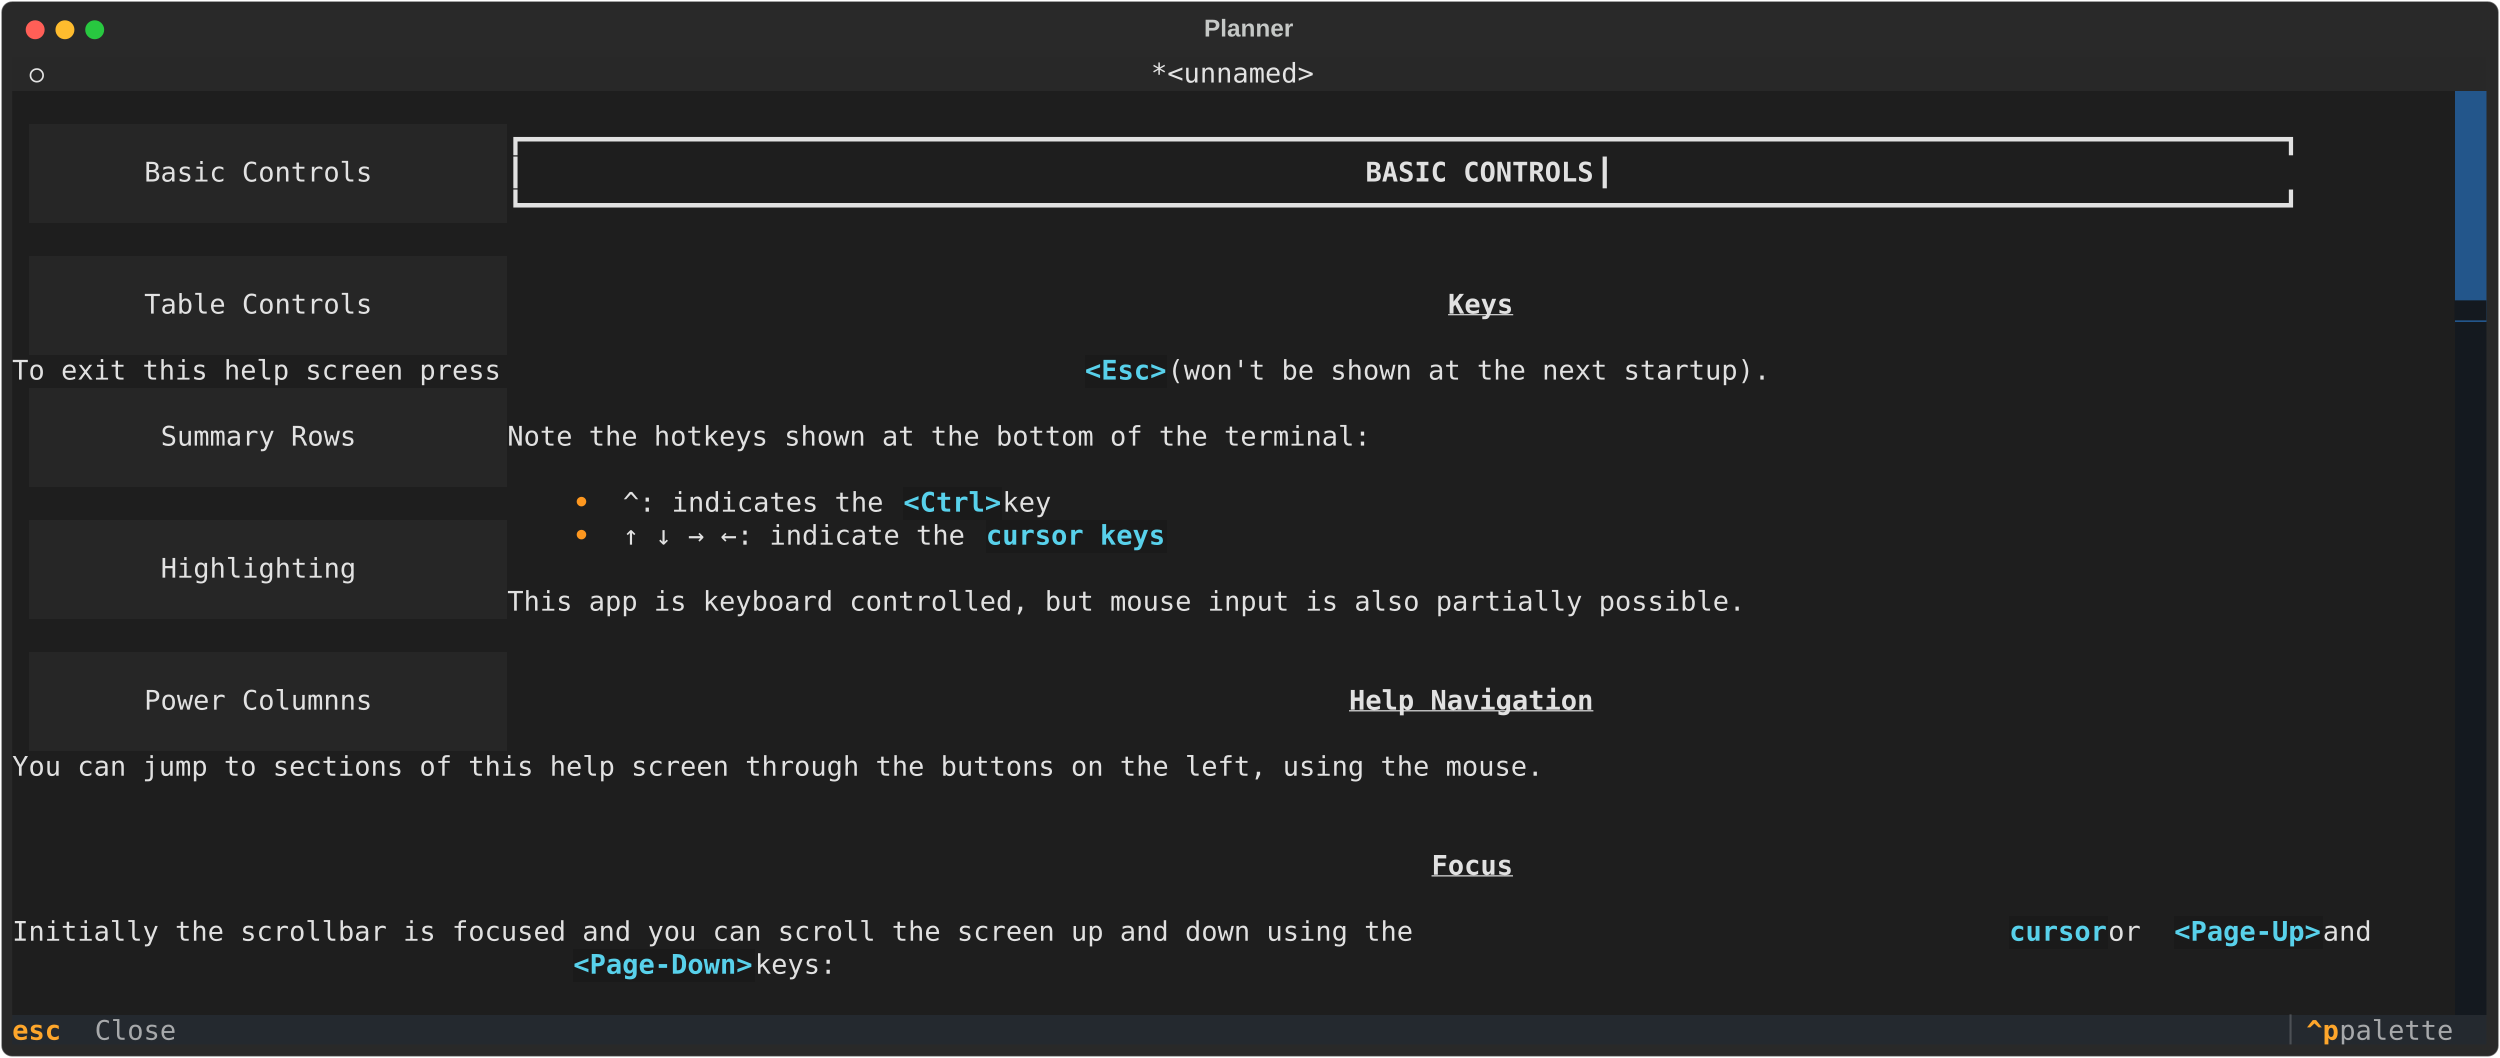
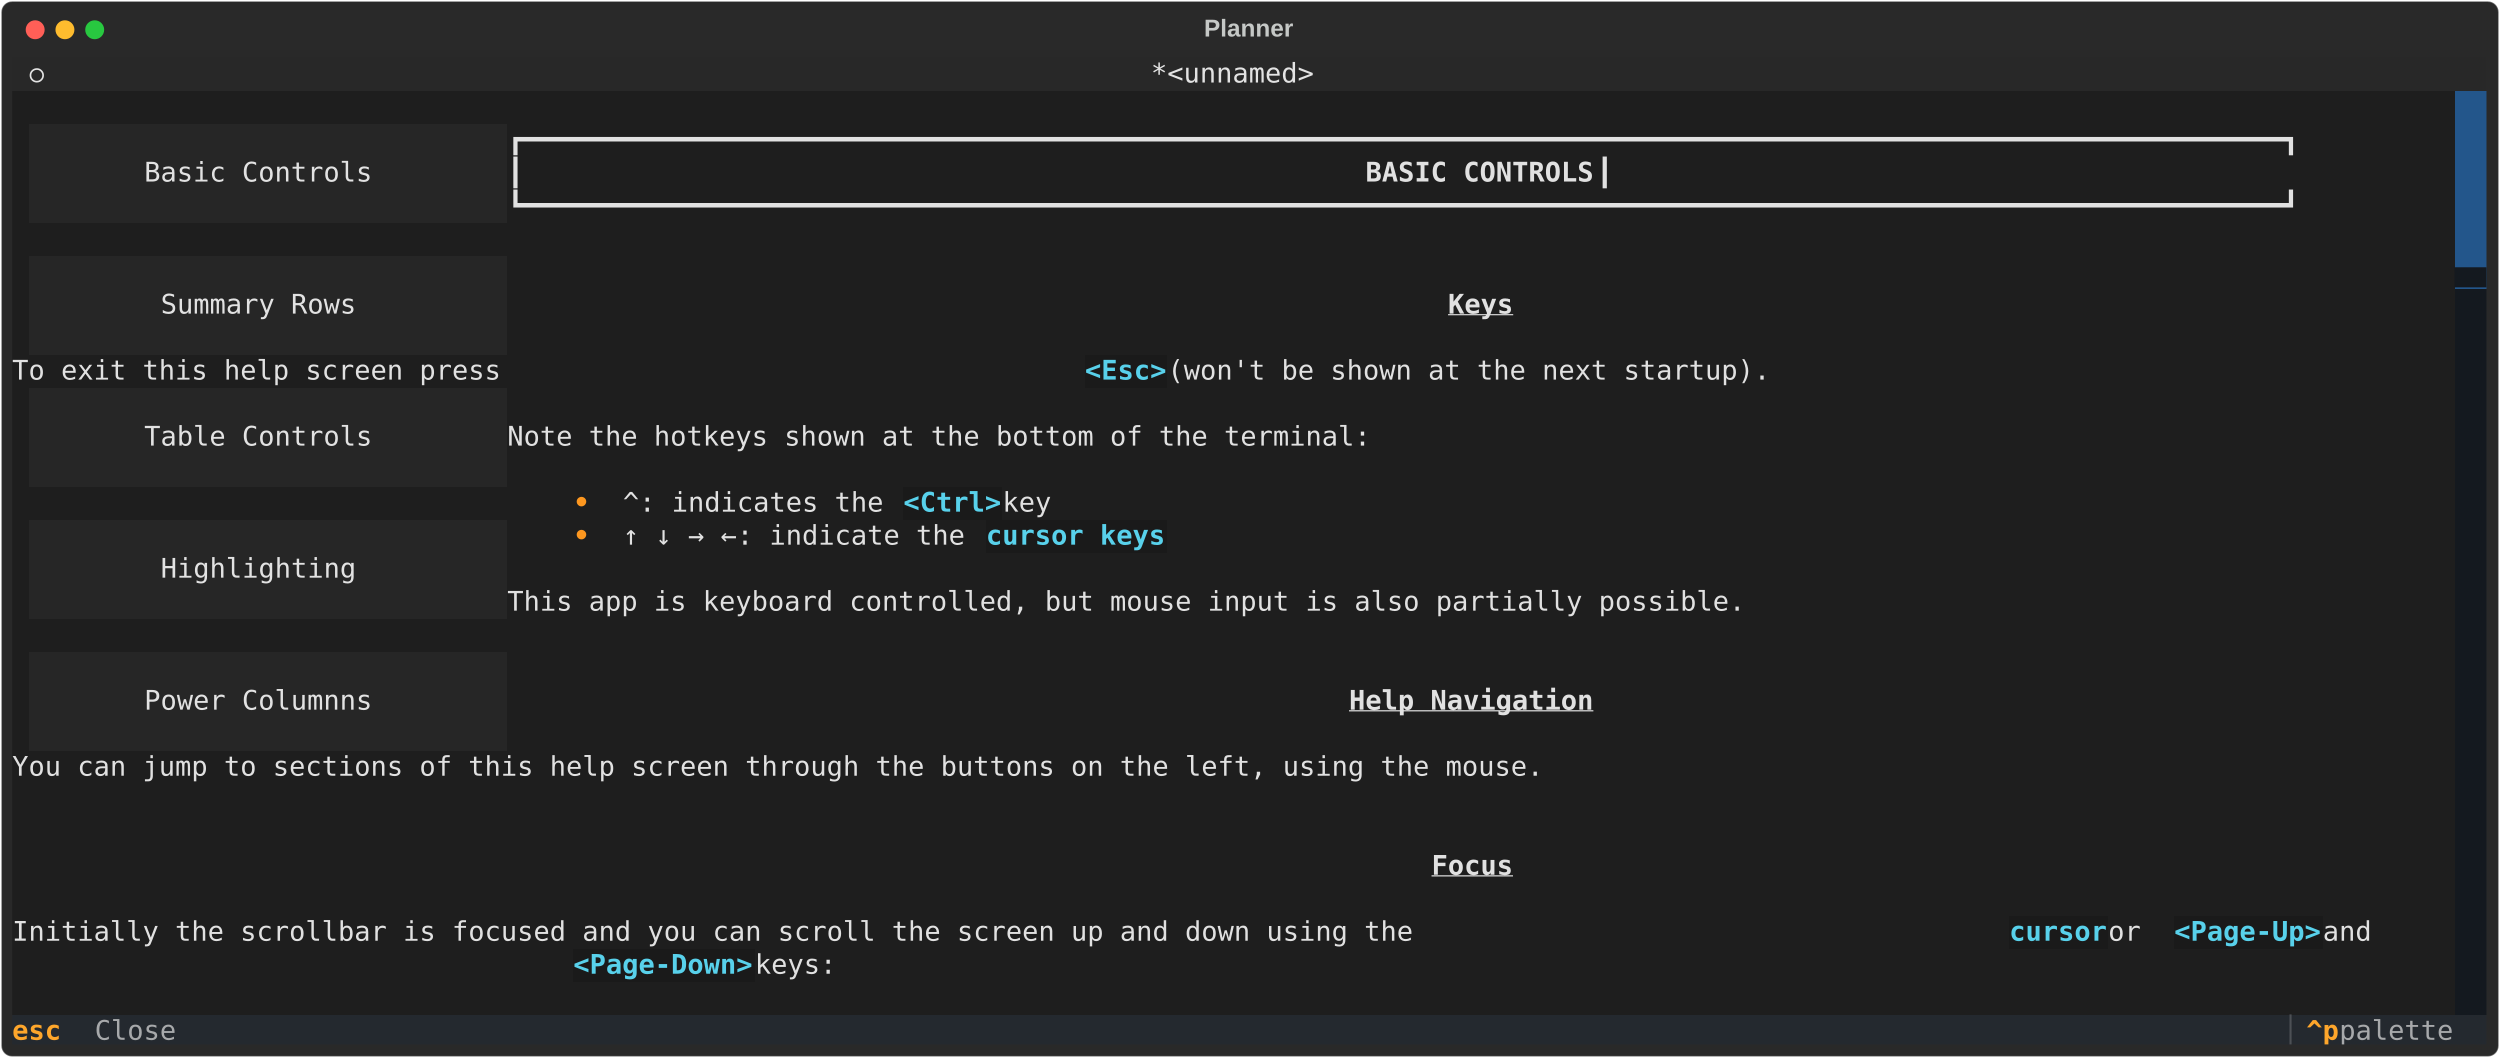
<svg xmlns="http://www.w3.org/2000/svg" class="rich-terminal" viewBox="0 0 1848 782.0">
  <style>

    @font-face {
        font-family: "Fira Code";
        src: local("FiraCode-Regular"),
                url("https://cdnjs.cloudflare.com/ajax/libs/firacode/6.2.0/woff2/FiraCode-Regular.woff2") format("woff2"),
                url("https://cdnjs.cloudflare.com/ajax/libs/firacode/6.2.0/woff/FiraCode-Regular.woff") format("woff");
        font-style: normal;
        font-weight: 400;
    }
    @font-face {
        font-family: "Fira Code";
        src: local("FiraCode-Bold"),
                url("https://cdnjs.cloudflare.com/ajax/libs/firacode/6.2.0/woff2/FiraCode-Bold.woff2") format("woff2"),
                url("https://cdnjs.cloudflare.com/ajax/libs/firacode/6.2.0/woff/FiraCode-Bold.woff") format("woff");
        font-style: bold;
        font-weight: 700;
    }

-     .terminal-996677386-matrix {
+     .terminal-3306297591-matrix {
        font-family: Fira Code, monospace;
        font-size: 20px;
        line-height: 24.4px;
        font-variant-east-asian: full-width;
    }

-     .terminal-996677386-title {
+     .terminal-3306297591-title {
        font-size: 18px;
        font-weight: bold;
        font-family: arial;
    }

-     .terminal-996677386-r1 { fill: #c5c8c6 }
- .terminal-996677386-r2 { fill: #e3e3e3 }
- .terminal-996677386-r3 { fill: #e1e1e1 }
- .terminal-996677386-r4 { fill: #e2e2e2 }
- .terminal-996677386-r5 { fill: #e1e1e1;font-weight: bold }
- .terminal-996677386-r6 { fill: #e1e1e1;font-weight: bold;text-decoration: underline; }
- .terminal-996677386-r7 { fill: #14191f }
- .terminal-996677386-r8 { fill: #58d1eb;font-weight: bold }
- .terminal-996677386-r9 { fill: #fd971f;font-weight: bold }
- .terminal-996677386-r10 { fill: #fea62b;font-weight: bold }
- .terminal-996677386-r11 { fill: #a7a9ab }
- .terminal-996677386-r12 { fill: #e2e3e3 }
- .terminal-996677386-r13 { fill: #4c5055 }
+     .terminal-3306297591-r1 { fill: #c5c8c6 }
+ .terminal-3306297591-r2 { fill: #e3e3e3 }
+ .terminal-3306297591-r3 { fill: #e1e1e1 }
+ .terminal-3306297591-r4 { fill: #e2e2e2 }
+ .terminal-3306297591-r5 { fill: #e1e1e1;font-weight: bold }
+ .terminal-3306297591-r6 { fill: #14191f }
+ .terminal-3306297591-r7 { fill: #e1e1e1;font-weight: bold;text-decoration: underline; }
+ .terminal-3306297591-r8 { fill: #58d1eb;font-weight: bold }
+ .terminal-3306297591-r9 { fill: #fd971f;font-weight: bold }
+ .terminal-3306297591-r10 { fill: #fea62b;font-weight: bold }
+ .terminal-3306297591-r11 { fill: #a7a9ab }
+ .terminal-3306297591-r12 { fill: #e2e3e3 }
+ .terminal-3306297591-r13 { fill: #4c5055 }
    </style>
  <defs>
-     <clipPath id="terminal-996677386-clip-terminal">
+     <clipPath id="terminal-3306297591-clip-terminal">
      <rect x="0" y="0" width="1829.0" height="731.0" />
    </clipPath>
-     <clipPath id="terminal-996677386-line-0">
+     <clipPath id="terminal-3306297591-line-0">
      <rect x="0" y="1.5" width="1830" height="24.65" />
    </clipPath>
-     <clipPath id="terminal-996677386-line-1">
+     <clipPath id="terminal-3306297591-line-1">
      <rect x="0" y="25.9" width="1830" height="24.65" />
    </clipPath>
-     <clipPath id="terminal-996677386-line-2">
+     <clipPath id="terminal-3306297591-line-2">
      <rect x="0" y="50.3" width="1830" height="24.65" />
    </clipPath>
-     <clipPath id="terminal-996677386-line-3">
+     <clipPath id="terminal-3306297591-line-3">
      <rect x="0" y="74.7" width="1830" height="24.65" />
    </clipPath>
-     <clipPath id="terminal-996677386-line-4">
+     <clipPath id="terminal-3306297591-line-4">
      <rect x="0" y="99.1" width="1830" height="24.65" />
    </clipPath>
-     <clipPath id="terminal-996677386-line-5">
+     <clipPath id="terminal-3306297591-line-5">
      <rect x="0" y="123.5" width="1830" height="24.65" />
    </clipPath>
-     <clipPath id="terminal-996677386-line-6">
+     <clipPath id="terminal-3306297591-line-6">
      <rect x="0" y="147.9" width="1830" height="24.65" />
    </clipPath>
-     <clipPath id="terminal-996677386-line-7">
+     <clipPath id="terminal-3306297591-line-7">
      <rect x="0" y="172.3" width="1830" height="24.65" />
    </clipPath>
-     <clipPath id="terminal-996677386-line-8">
+     <clipPath id="terminal-3306297591-line-8">
      <rect x="0" y="196.7" width="1830" height="24.65" />
    </clipPath>
-     <clipPath id="terminal-996677386-line-9">
+     <clipPath id="terminal-3306297591-line-9">
      <rect x="0" y="221.1" width="1830" height="24.65" />
    </clipPath>
-     <clipPath id="terminal-996677386-line-10">
+     <clipPath id="terminal-3306297591-line-10">
      <rect x="0" y="245.5" width="1830" height="24.65" />
    </clipPath>
-     <clipPath id="terminal-996677386-line-11">
+     <clipPath id="terminal-3306297591-line-11">
      <rect x="0" y="269.9" width="1830" height="24.65" />
    </clipPath>
-     <clipPath id="terminal-996677386-line-12">
+     <clipPath id="terminal-3306297591-line-12">
      <rect x="0" y="294.3" width="1830" height="24.65" />
    </clipPath>
-     <clipPath id="terminal-996677386-line-13">
+     <clipPath id="terminal-3306297591-line-13">
      <rect x="0" y="318.7" width="1830" height="24.65" />
    </clipPath>
-     <clipPath id="terminal-996677386-line-14">
+     <clipPath id="terminal-3306297591-line-14">
      <rect x="0" y="343.1" width="1830" height="24.65" />
    </clipPath>
-     <clipPath id="terminal-996677386-line-15">
+     <clipPath id="terminal-3306297591-line-15">
      <rect x="0" y="367.5" width="1830" height="24.65" />
    </clipPath>
-     <clipPath id="terminal-996677386-line-16">
+     <clipPath id="terminal-3306297591-line-16">
      <rect x="0" y="391.9" width="1830" height="24.65" />
    </clipPath>
-     <clipPath id="terminal-996677386-line-17">
+     <clipPath id="terminal-3306297591-line-17">
      <rect x="0" y="416.3" width="1830" height="24.65" />
    </clipPath>
-     <clipPath id="terminal-996677386-line-18">
+     <clipPath id="terminal-3306297591-line-18">
      <rect x="0" y="440.7" width="1830" height="24.65" />
    </clipPath>
-     <clipPath id="terminal-996677386-line-19">
+     <clipPath id="terminal-3306297591-line-19">
      <rect x="0" y="465.1" width="1830" height="24.65" />
    </clipPath>
-     <clipPath id="terminal-996677386-line-20">
+     <clipPath id="terminal-3306297591-line-20">
      <rect x="0" y="489.5" width="1830" height="24.65" />
    </clipPath>
-     <clipPath id="terminal-996677386-line-21">
+     <clipPath id="terminal-3306297591-line-21">
      <rect x="0" y="513.9" width="1830" height="24.65" />
    </clipPath>
-     <clipPath id="terminal-996677386-line-22">
+     <clipPath id="terminal-3306297591-line-22">
      <rect x="0" y="538.3" width="1830" height="24.65" />
    </clipPath>
-     <clipPath id="terminal-996677386-line-23">
+     <clipPath id="terminal-3306297591-line-23">
      <rect x="0" y="562.7" width="1830" height="24.65" />
    </clipPath>
-     <clipPath id="terminal-996677386-line-24">
+     <clipPath id="terminal-3306297591-line-24">
      <rect x="0" y="587.1" width="1830" height="24.65" />
    </clipPath>
-     <clipPath id="terminal-996677386-line-25">
+     <clipPath id="terminal-3306297591-line-25">
      <rect x="0" y="611.5" width="1830" height="24.65" />
    </clipPath>
-     <clipPath id="terminal-996677386-line-26">
+     <clipPath id="terminal-3306297591-line-26">
      <rect x="0" y="635.9" width="1830" height="24.65" />
    </clipPath>
-     <clipPath id="terminal-996677386-line-27">
+     <clipPath id="terminal-3306297591-line-27">
      <rect x="0" y="660.3" width="1830" height="24.65" />
    </clipPath>
-     <clipPath id="terminal-996677386-line-28">
+     <clipPath id="terminal-3306297591-line-28">
      <rect x="0" y="684.7" width="1830" height="24.65" />
    </clipPath>
  </defs>
  <rect fill="#292929" stroke="rgba(255,255,255,0.35)" stroke-width="1" x="1" y="1" width="1846" height="780" rx="8" />
-   <text class="terminal-996677386-title" fill="#c5c8c6" text-anchor="middle" x="923" y="27">Planner</text>
+   <text class="terminal-3306297591-title" fill="#c5c8c6" text-anchor="middle" x="923" y="27">Planner</text>
  <g transform="translate(26,22)">
    <circle cx="0" cy="0" r="7" fill="#ff5f57" />
    <circle cx="22" cy="0" r="7" fill="#febc2e" />
    <circle cx="44" cy="0" r="7" fill="#28c840" />
  </g>
-   <g transform="translate(9, 41)" clip-path="url(#terminal-996677386-clip-terminal)">
+   <g transform="translate(9, 41)" clip-path="url(#terminal-3306297591-clip-terminal)">
    <rect fill="#282828" x="0" y="1.5" width="12.2" height="24.65" shape-rendering="crispEdges" />
    <rect fill="#282828" x="12.2" y="1.5" width="12.2" height="24.65" shape-rendering="crispEdges" />
    <rect fill="#282828" x="24.4" y="1.5" width="817.4" height="24.65" shape-rendering="crispEdges" />
    <rect fill="#282828" x="841.8" y="1.5" width="122" height="24.65" shape-rendering="crispEdges" />
    <rect fill="#282828" x="963.8" y="1.5" width="756.4" height="24.65" shape-rendering="crispEdges" />
    <rect fill="#282828" x="1720.2" y="1.5" width="0" height="24.65" shape-rendering="crispEdges" />
    <rect fill="#282828" x="1720.2" y="1.5" width="109.8" height="24.65" shape-rendering="crispEdges" />
    <rect fill="#1e1e1e" x="0" y="25.9" width="1805.6" height="24.65" shape-rendering="crispEdges" />
    <rect fill="#23568b" x="1805.6" y="25.9" width="24.4" height="24.65" shape-rendering="crispEdges" />
    <rect fill="#1e1e1e" x="0" y="50.3" width="12.2" height="24.65" shape-rendering="crispEdges" />
    <rect fill="#262626" x="12.2" y="50.3" width="353.8" height="24.65" shape-rendering="crispEdges" />
    <rect fill="#1e1e1e" x="366" y="50.3" width="1439.6" height="24.65" shape-rendering="crispEdges" />
    <rect fill="#23568b" x="1805.6" y="50.3" width="24.4" height="24.65" shape-rendering="crispEdges" />
    <rect fill="#1e1e1e" x="0" y="74.7" width="12.2" height="24.65" shape-rendering="crispEdges" />
    <rect fill="#262626" x="12.2" y="74.7" width="85.4" height="24.65" shape-rendering="crispEdges" />
    <rect fill="#262626" x="97.6" y="74.7" width="170.8" height="24.65" shape-rendering="crispEdges" />
    <rect fill="#262626" x="268.4" y="74.7" width="97.6" height="24.65" shape-rendering="crispEdges" />
    <rect fill="#1e1e1e" x="366" y="74.7" width="634.4" height="24.65" shape-rendering="crispEdges" />
    <rect fill="#1e1e1e" x="1000.4" y="74.7" width="170.8" height="24.65" shape-rendering="crispEdges" />
    <rect fill="#1e1e1e" x="1171.2" y="74.7" width="634.4" height="24.65" shape-rendering="crispEdges" />
    <rect fill="#23568b" x="1805.6" y="74.7" width="24.4" height="24.65" shape-rendering="crispEdges" />
    <rect fill="#1e1e1e" x="0" y="99.1" width="12.2" height="24.65" shape-rendering="crispEdges" />
    <rect fill="#262626" x="12.2" y="99.1" width="353.8" height="24.65" shape-rendering="crispEdges" />
    <rect fill="#1e1e1e" x="366" y="99.1" width="1439.6" height="24.65" shape-rendering="crispEdges" />
    <rect fill="#23568b" x="1805.6" y="99.1" width="24.4" height="24.65" shape-rendering="crispEdges" />
    <rect fill="#1e1e1e" x="0" y="123.5" width="414.8" height="24.65" shape-rendering="crispEdges" />
    <rect fill="#1e1e1e" x="414.8" y="123.5" width="1342" height="24.65" shape-rendering="crispEdges" />
    <rect fill="#1e1e1e" x="1756.8" y="123.5" width="48.8" height="24.65" shape-rendering="crispEdges" />
    <rect fill="#23568b" x="1805.6" y="123.5" width="24.4" height="24.65" shape-rendering="crispEdges" />
    <rect fill="#1e1e1e" x="0" y="147.9" width="12.2" height="24.65" shape-rendering="crispEdges" />
    <rect fill="#262626" x="12.2" y="147.9" width="353.8" height="24.65" shape-rendering="crispEdges" />
    <rect fill="#1e1e1e" x="366" y="147.9" width="48.8" height="24.65" shape-rendering="crispEdges" />
    <rect fill="#1e1e1e" x="414.8" y="147.9" width="1342" height="24.65" shape-rendering="crispEdges" />
    <rect fill="#1e1e1e" x="1756.8" y="147.9" width="48.8" height="24.65" shape-rendering="crispEdges" />
    <rect fill="#23568b" x="1805.6" y="147.9" width="24.4" height="24.65" shape-rendering="crispEdges" />
    <rect fill="#1e1e1e" x="0" y="172.3" width="12.2" height="24.65" shape-rendering="crispEdges" />
-     <rect fill="#262626" x="12.2" y="172.3" width="85.4" height="24.65" shape-rendering="crispEdges" />
-     <rect fill="#262626" x="97.6" y="172.3" width="170.8" height="24.65" shape-rendering="crispEdges" />
-     <rect fill="#262626" x="268.4" y="172.3" width="97.6" height="24.65" shape-rendering="crispEdges" />
+     <rect fill="#262626" x="12.2" y="172.3" width="97.6" height="24.65" shape-rendering="crispEdges" />
+     <rect fill="#262626" x="109.8" y="172.3" width="146.4" height="24.65" shape-rendering="crispEdges" />
+     <rect fill="#262626" x="256.2" y="172.3" width="109.8" height="24.65" shape-rendering="crispEdges" />
    <rect fill="#1e1e1e" x="366" y="172.3" width="695.4" height="24.65" shape-rendering="crispEdges" />
    <rect fill="#1e1e1e" x="1061.4" y="172.3" width="48.8" height="24.65" shape-rendering="crispEdges" />
    <rect fill="#1e1e1e" x="1110.2" y="172.3" width="695.4" height="24.65" shape-rendering="crispEdges" />
-     <rect fill="#23568b" x="1805.6" y="172.3" width="24.4" height="24.65" shape-rendering="crispEdges" />
+     <rect fill="#14191f" x="1805.6" y="172.3" width="24.4" height="24.65" shape-rendering="crispEdges" />
    <rect fill="#1e1e1e" x="0" y="196.7" width="12.2" height="24.65" shape-rendering="crispEdges" />
    <rect fill="#262626" x="12.2" y="196.7" width="353.8" height="24.65" shape-rendering="crispEdges" />
    <rect fill="#1e1e1e" x="366" y="196.7" width="48.8" height="24.65" shape-rendering="crispEdges" />
    <rect fill="#1e1e1e" x="414.8" y="196.7" width="1342" height="24.65" shape-rendering="crispEdges" />
    <rect fill="#1e1e1e" x="1756.8" y="196.7" width="48.8" height="24.65" shape-rendering="crispEdges" />
    <rect fill="#14191f" x="1805.6" y="196.7" width="24.4" height="24.65" shape-rendering="crispEdges" />
    <rect fill="#1e1e1e" x="0" y="221.1" width="793" height="24.65" shape-rendering="crispEdges" />
    <rect fill="#1a1a1a" x="793" y="221.1" width="61" height="24.65" shape-rendering="crispEdges" />
    <rect fill="#1e1e1e" x="854" y="221.1" width="951.6" height="24.65" shape-rendering="crispEdges" />
    <rect fill="#14191f" x="1805.6" y="221.1" width="24.4" height="24.65" shape-rendering="crispEdges" />
    <rect fill="#1e1e1e" x="0" y="245.5" width="12.2" height="24.65" shape-rendering="crispEdges" />
    <rect fill="#262626" x="12.2" y="245.5" width="353.8" height="24.65" shape-rendering="crispEdges" />
    <rect fill="#1e1e1e" x="366" y="245.5" width="48.8" height="24.65" shape-rendering="crispEdges" />
    <rect fill="#1e1e1e" x="414.8" y="245.5" width="1342" height="24.65" shape-rendering="crispEdges" />
    <rect fill="#1e1e1e" x="1756.8" y="245.5" width="48.8" height="24.65" shape-rendering="crispEdges" />
    <rect fill="#14191f" x="1805.6" y="245.5" width="24.4" height="24.65" shape-rendering="crispEdges" />
    <rect fill="#1e1e1e" x="0" y="269.9" width="12.2" height="24.65" shape-rendering="crispEdges" />
-     <rect fill="#262626" x="12.2" y="269.9" width="97.6" height="24.65" shape-rendering="crispEdges" />
-     <rect fill="#262626" x="109.8" y="269.9" width="146.4" height="24.65" shape-rendering="crispEdges" />
-     <rect fill="#262626" x="256.2" y="269.9" width="109.8" height="24.65" shape-rendering="crispEdges" />
+     <rect fill="#262626" x="12.2" y="269.9" width="85.4" height="24.65" shape-rendering="crispEdges" />
+     <rect fill="#262626" x="97.6" y="269.9" width="170.8" height="24.65" shape-rendering="crispEdges" />
+     <rect fill="#262626" x="268.4" y="269.9" width="97.6" height="24.65" shape-rendering="crispEdges" />
    <rect fill="#1e1e1e" x="366" y="269.9" width="1439.6" height="24.65" shape-rendering="crispEdges" />
    <rect fill="#14191f" x="1805.6" y="269.9" width="24.4" height="24.65" shape-rendering="crispEdges" />
    <rect fill="#1e1e1e" x="0" y="294.3" width="12.2" height="24.65" shape-rendering="crispEdges" />
    <rect fill="#262626" x="12.2" y="294.3" width="353.8" height="24.65" shape-rendering="crispEdges" />
    <rect fill="#1e1e1e" x="366" y="294.3" width="48.8" height="24.65" shape-rendering="crispEdges" />
    <rect fill="#1e1e1e" x="414.8" y="294.3" width="1342" height="24.65" shape-rendering="crispEdges" />
    <rect fill="#1e1e1e" x="1756.8" y="294.3" width="48.8" height="24.65" shape-rendering="crispEdges" />
    <rect fill="#14191f" x="1805.6" y="294.3" width="24.4" height="24.65" shape-rendering="crispEdges" />
    <rect fill="#1e1e1e" x="0" y="318.7" width="414.8" height="24.65" shape-rendering="crispEdges" />
    <rect fill="#1e1e1e" x="414.8" y="318.7" width="36.6" height="24.65" shape-rendering="crispEdges" />
    <rect fill="#1e1e1e" x="451.4" y="318.7" width="207.4" height="24.65" shape-rendering="crispEdges" />
    <rect fill="#1a1a1a" x="658.8" y="318.7" width="73.2" height="24.65" shape-rendering="crispEdges" />
    <rect fill="#1e1e1e" x="732" y="318.7" width="1073.6" height="24.65" shape-rendering="crispEdges" />
    <rect fill="#14191f" x="1805.6" y="318.7" width="24.4" height="24.65" shape-rendering="crispEdges" />
    <rect fill="#1e1e1e" x="0" y="343.1" width="12.2" height="24.65" shape-rendering="crispEdges" />
    <rect fill="#262626" x="12.2" y="343.1" width="353.8" height="24.65" shape-rendering="crispEdges" />
    <rect fill="#1e1e1e" x="366" y="343.1" width="48.8" height="24.65" shape-rendering="crispEdges" />
    <rect fill="#1e1e1e" x="414.8" y="343.1" width="36.6" height="24.65" shape-rendering="crispEdges" />
    <rect fill="#1e1e1e" x="451.4" y="343.1" width="268.4" height="24.65" shape-rendering="crispEdges" />
    <rect fill="#1a1a1a" x="719.8" y="343.1" width="134.2" height="24.65" shape-rendering="crispEdges" />
    <rect fill="#1e1e1e" x="854" y="343.1" width="951.6" height="24.65" shape-rendering="crispEdges" />
    <rect fill="#14191f" x="1805.6" y="343.1" width="24.4" height="24.65" shape-rendering="crispEdges" />
    <rect fill="#1e1e1e" x="0" y="367.5" width="12.2" height="24.65" shape-rendering="crispEdges" />
    <rect fill="#262626" x="12.2" y="367.5" width="97.6" height="24.65" shape-rendering="crispEdges" />
    <rect fill="#262626" x="109.8" y="367.5" width="146.4" height="24.65" shape-rendering="crispEdges" />
    <rect fill="#262626" x="256.2" y="367.5" width="109.8" height="24.65" shape-rendering="crispEdges" />
    <rect fill="#1e1e1e" x="366" y="367.5" width="48.8" height="24.65" shape-rendering="crispEdges" />
    <rect fill="#1e1e1e" x="414.8" y="367.5" width="1342" height="24.65" shape-rendering="crispEdges" />
    <rect fill="#1e1e1e" x="1756.8" y="367.5" width="48.8" height="24.65" shape-rendering="crispEdges" />
    <rect fill="#14191f" x="1805.6" y="367.5" width="24.4" height="24.65" shape-rendering="crispEdges" />
    <rect fill="#1e1e1e" x="0" y="391.9" width="12.2" height="24.65" shape-rendering="crispEdges" />
    <rect fill="#262626" x="12.2" y="391.9" width="353.8" height="24.65" shape-rendering="crispEdges" />
    <rect fill="#1e1e1e" x="366" y="391.9" width="1439.6" height="24.65" shape-rendering="crispEdges" />
    <rect fill="#14191f" x="1805.6" y="391.9" width="24.4" height="24.65" shape-rendering="crispEdges" />
    <rect fill="#1e1e1e" x="0" y="416.3" width="414.8" height="24.65" shape-rendering="crispEdges" />
    <rect fill="#1e1e1e" x="414.8" y="416.3" width="1342" height="24.65" shape-rendering="crispEdges" />
    <rect fill="#1e1e1e" x="1756.8" y="416.3" width="48.8" height="24.65" shape-rendering="crispEdges" />
    <rect fill="#14191f" x="1805.6" y="416.3" width="24.4" height="24.65" shape-rendering="crispEdges" />
    <rect fill="#1e1e1e" x="0" y="440.7" width="12.2" height="24.65" shape-rendering="crispEdges" />
    <rect fill="#262626" x="12.2" y="440.7" width="353.8" height="24.65" shape-rendering="crispEdges" />
    <rect fill="#1e1e1e" x="366" y="440.7" width="48.8" height="24.65" shape-rendering="crispEdges" />
    <rect fill="#1e1e1e" x="414.8" y="440.7" width="1342" height="24.65" shape-rendering="crispEdges" />
    <rect fill="#1e1e1e" x="1756.8" y="440.7" width="48.8" height="24.65" shape-rendering="crispEdges" />
    <rect fill="#14191f" x="1805.6" y="440.7" width="24.4" height="24.65" shape-rendering="crispEdges" />
    <rect fill="#1e1e1e" x="0" y="465.1" width="12.2" height="24.65" shape-rendering="crispEdges" />
    <rect fill="#262626" x="12.2" y="465.1" width="85.4" height="24.65" shape-rendering="crispEdges" />
    <rect fill="#262626" x="97.6" y="465.1" width="170.8" height="24.65" shape-rendering="crispEdges" />
    <rect fill="#262626" x="268.4" y="465.1" width="97.6" height="24.65" shape-rendering="crispEdges" />
    <rect fill="#1e1e1e" x="366" y="465.1" width="622.2" height="24.65" shape-rendering="crispEdges" />
    <rect fill="#1e1e1e" x="988.2" y="465.1" width="183" height="24.65" shape-rendering="crispEdges" />
    <rect fill="#1e1e1e" x="1171.2" y="465.1" width="634.4" height="24.65" shape-rendering="crispEdges" />
    <rect fill="#14191f" x="1805.6" y="465.1" width="24.4" height="24.65" shape-rendering="crispEdges" />
    <rect fill="#1e1e1e" x="0" y="489.5" width="12.2" height="24.65" shape-rendering="crispEdges" />
    <rect fill="#262626" x="12.2" y="489.5" width="353.8" height="24.65" shape-rendering="crispEdges" />
    <rect fill="#1e1e1e" x="366" y="489.5" width="48.8" height="24.65" shape-rendering="crispEdges" />
    <rect fill="#1e1e1e" x="414.8" y="489.5" width="1342" height="24.65" shape-rendering="crispEdges" />
    <rect fill="#1e1e1e" x="1756.8" y="489.5" width="48.8" height="24.65" shape-rendering="crispEdges" />
    <rect fill="#14191f" x="1805.6" y="489.5" width="24.4" height="24.65" shape-rendering="crispEdges" />
    <rect fill="#1e1e1e" x="0" y="513.9" width="1805.6" height="24.65" shape-rendering="crispEdges" />
    <rect fill="#14191f" x="1805.6" y="513.9" width="24.4" height="24.65" shape-rendering="crispEdges" />
    <rect fill="#1e1e1e" x="0" y="538.3" width="414.8" height="24.65" shape-rendering="crispEdges" />
    <rect fill="#1e1e1e" x="414.8" y="538.3" width="1342" height="24.65" shape-rendering="crispEdges" />
    <rect fill="#1e1e1e" x="1756.8" y="538.3" width="48.8" height="24.65" shape-rendering="crispEdges" />
    <rect fill="#14191f" x="1805.6" y="538.3" width="24.4" height="24.65" shape-rendering="crispEdges" />
    <rect fill="#1e1e1e" x="0" y="562.7" width="414.8" height="24.65" shape-rendering="crispEdges" />
    <rect fill="#1e1e1e" x="414.8" y="562.7" width="1342" height="24.65" shape-rendering="crispEdges" />
    <rect fill="#1e1e1e" x="1756.8" y="562.7" width="48.8" height="24.65" shape-rendering="crispEdges" />
    <rect fill="#14191f" x="1805.6" y="562.7" width="24.4" height="24.65" shape-rendering="crispEdges" />
    <rect fill="#1e1e1e" x="0" y="587.1" width="1049.2" height="24.65" shape-rendering="crispEdges" />
    <rect fill="#1e1e1e" x="1049.2" y="587.1" width="61" height="24.65" shape-rendering="crispEdges" />
    <rect fill="#1e1e1e" x="1110.2" y="587.1" width="695.4" height="24.65" shape-rendering="crispEdges" />
    <rect fill="#14191f" x="1805.6" y="587.1" width="24.4" height="24.65" shape-rendering="crispEdges" />
    <rect fill="#1e1e1e" x="0" y="611.5" width="414.8" height="24.65" shape-rendering="crispEdges" />
    <rect fill="#1e1e1e" x="414.8" y="611.5" width="1342" height="24.65" shape-rendering="crispEdges" />
    <rect fill="#1e1e1e" x="1756.8" y="611.5" width="48.8" height="24.65" shape-rendering="crispEdges" />
    <rect fill="#14191f" x="1805.6" y="611.5" width="24.4" height="24.65" shape-rendering="crispEdges" />
    <rect fill="#1e1e1e" x="0" y="635.9" width="1476.2" height="24.65" shape-rendering="crispEdges" />
    <rect fill="#1a1a1a" x="1476.2" y="635.9" width="73.2" height="24.65" shape-rendering="crispEdges" />
    <rect fill="#1e1e1e" x="1549.4" y="635.9" width="48.8" height="24.65" shape-rendering="crispEdges" />
    <rect fill="#1a1a1a" x="1598.2" y="635.9" width="109.8" height="24.65" shape-rendering="crispEdges" />
    <rect fill="#1e1e1e" x="1708" y="635.9" width="97.6" height="24.65" shape-rendering="crispEdges" />
    <rect fill="#14191f" x="1805.6" y="635.9" width="24.4" height="24.65" shape-rendering="crispEdges" />
    <rect fill="#1e1e1e" x="0" y="660.3" width="414.8" height="24.65" shape-rendering="crispEdges" />
    <rect fill="#1a1a1a" x="414.8" y="660.3" width="134.2" height="24.65" shape-rendering="crispEdges" />
    <rect fill="#1e1e1e" x="549" y="660.3" width="1256.6" height="24.65" shape-rendering="crispEdges" />
    <rect fill="#14191f" x="1805.6" y="660.3" width="24.4" height="24.65" shape-rendering="crispEdges" />
    <rect fill="#1e1e1e" x="0" y="684.7" width="414.8" height="24.65" shape-rendering="crispEdges" />
    <rect fill="#1e1e1e" x="414.8" y="684.7" width="1342" height="24.65" shape-rendering="crispEdges" />
    <rect fill="#1e1e1e" x="1756.8" y="684.7" width="48.8" height="24.65" shape-rendering="crispEdges" />
    <rect fill="#14191f" x="1805.6" y="684.7" width="24.4" height="24.65" shape-rendering="crispEdges" />
    <rect fill="#24292f" x="0" y="709.1" width="61" height="24.65" shape-rendering="crispEdges" />
    <rect fill="#24292f" x="61" y="709.1" width="73.2" height="24.65" shape-rendering="crispEdges" />
    <rect fill="#24292f" x="134.2" y="709.1" width="1549.4" height="24.65" shape-rendering="crispEdges" />
    <rect fill="#24292f" x="1683.6" y="709.1" width="12.2" height="24.65" shape-rendering="crispEdges" />
    <rect fill="#24292f" x="1695.8" y="709.1" width="24.4" height="24.65" shape-rendering="crispEdges" />
    <rect fill="#24292f" x="1720.2" y="709.1" width="97.6" height="24.65" shape-rendering="crispEdges" />
    <rect fill="#24292f" x="1817.8" y="709.1" width="12.2" height="24.65" shape-rendering="crispEdges" />
-     <g class="terminal-996677386-matrix">
-       <text class="terminal-996677386-r2" x="12.2" y="20" textLength="12.2" clip-path="url(#terminal-996677386-line-0)">⭘</text>
-       <text class="terminal-996677386-r2" x="841.8" y="20" textLength="122" clip-path="url(#terminal-996677386-line-0)">*&lt;unnamed&gt;</text>
-       <text class="terminal-996677386-r1" x="1830" y="20" textLength="12.2" clip-path="url(#terminal-996677386-line-0)">
- </text>
-       <text class="terminal-996677386-r1" x="1830" y="44.4" textLength="12.2" clip-path="url(#terminal-996677386-line-1)">
- </text>
-       <text class="terminal-996677386-r3" x="366" y="68.8" textLength="1439.6" clip-path="url(#terminal-996677386-line-2)">    ┏━━━━━━━━━━━━━━━━━━━━━━━━━━━━━━━━━━━━━━━━━━━━━━━━━━━━━━━━━━━━━━━━━━━━━━━━━━━━━━━━━━━━━━━━━━━━━━━━━━━━━━━━━━━━┓    </text>
-       <text class="terminal-996677386-r1" x="1830" y="68.8" textLength="12.2" clip-path="url(#terminal-996677386-line-2)">
- </text>
-       <text class="terminal-996677386-r4" x="97.6" y="93.2" textLength="170.8" clip-path="url(#terminal-996677386-line-3)">Basic Controls</text>
-       <text class="terminal-996677386-r3" x="366" y="93.2" textLength="634.4" clip-path="url(#terminal-996677386-line-3)">    ┃                                               </text>
-       <text class="terminal-996677386-r5" x="1000.4" y="93.2" textLength="170.8" clip-path="url(#terminal-996677386-line-3)">BASIC CONTROLS</text>
-       <text class="terminal-996677386-r3" x="1171.2" y="93.2" textLength="634.4" clip-path="url(#terminal-996677386-line-3)">                                               ┃    </text>
-       <text class="terminal-996677386-r1" x="1830" y="93.2" textLength="12.2" clip-path="url(#terminal-996677386-line-3)">
- </text>
-       <text class="terminal-996677386-r3" x="366" y="117.6" textLength="1439.6" clip-path="url(#terminal-996677386-line-4)">    ┗━━━━━━━━━━━━━━━━━━━━━━━━━━━━━━━━━━━━━━━━━━━━━━━━━━━━━━━━━━━━━━━━━━━━━━━━━━━━━━━━━━━━━━━━━━━━━━━━━━━━━━━━━━━━┛    </text>
-       <text class="terminal-996677386-r1" x="1830" y="117.6" textLength="12.2" clip-path="url(#terminal-996677386-line-4)">
- </text>
-       <text class="terminal-996677386-r1" x="1830" y="142" textLength="12.2" clip-path="url(#terminal-996677386-line-5)">
- </text>
-       <text class="terminal-996677386-r1" x="1830" y="166.4" textLength="12.2" clip-path="url(#terminal-996677386-line-6)">
- </text>
-       <text class="terminal-996677386-r4" x="97.6" y="190.8" textLength="170.8" clip-path="url(#terminal-996677386-line-7)">Table Controls</text>
-       <text class="terminal-996677386-r6" x="1061.4" y="190.8" textLength="48.8" clip-path="url(#terminal-996677386-line-7)">Keys</text>
-       <text class="terminal-996677386-r7" x="1805.6" y="190.8" textLength="24.4" clip-path="url(#terminal-996677386-line-7)">▅▅</text>
-       <text class="terminal-996677386-r1" x="1830" y="190.8" textLength="12.2" clip-path="url(#terminal-996677386-line-7)">
- </text>
-       <text class="terminal-996677386-r1" x="1830" y="215.2" textLength="12.2" clip-path="url(#terminal-996677386-line-8)">
- </text>
-       <text class="terminal-996677386-r3" x="0" y="239.6" textLength="793" clip-path="url(#terminal-996677386-line-9)">                                  To exit this help screen press </text>
-       <text class="terminal-996677386-r8" x="793" y="239.6" textLength="61" clip-path="url(#terminal-996677386-line-9)">&lt;Esc&gt;</text>
-       <text class="terminal-996677386-r3" x="854" y="239.6" textLength="951.6" clip-path="url(#terminal-996677386-line-9)"> (won't be shown at the next startup).                                        </text>
-       <text class="terminal-996677386-r1" x="1830" y="239.6" textLength="12.2" clip-path="url(#terminal-996677386-line-9)">
- </text>
-       <text class="terminal-996677386-r1" x="1830" y="264" textLength="12.2" clip-path="url(#terminal-996677386-line-10)">
- </text>
-       <text class="terminal-996677386-r4" x="109.8" y="288.4" textLength="146.4" clip-path="url(#terminal-996677386-line-11)">Summary Rows</text>
-       <text class="terminal-996677386-r3" x="366" y="288.4" textLength="1439.6" clip-path="url(#terminal-996677386-line-11)">    Note the hotkeys shown at the bottom of the terminal:                                                             </text>
-       <text class="terminal-996677386-r1" x="1830" y="288.4" textLength="12.2" clip-path="url(#terminal-996677386-line-11)">
- </text>
-       <text class="terminal-996677386-r1" x="1830" y="312.8" textLength="12.2" clip-path="url(#terminal-996677386-line-12)">
- </text>
-       <text class="terminal-996677386-r9" x="414.8" y="337.2" textLength="36.6" clip-path="url(#terminal-996677386-line-13)"> • </text>
-       <text class="terminal-996677386-r3" x="451.4" y="337.2" textLength="207.4" clip-path="url(#terminal-996677386-line-13)">^: indicates the </text>
-       <text class="terminal-996677386-r8" x="658.8" y="337.2" textLength="73.2" clip-path="url(#terminal-996677386-line-13)">&lt;Ctrl&gt;</text>
-       <text class="terminal-996677386-r3" x="732" y="337.2" textLength="1073.6" clip-path="url(#terminal-996677386-line-13)"> key                                                                                    </text>
-       <text class="terminal-996677386-r1" x="1830" y="337.2" textLength="12.2" clip-path="url(#terminal-996677386-line-13)">
- </text>
-       <text class="terminal-996677386-r9" x="414.8" y="361.6" textLength="36.6" clip-path="url(#terminal-996677386-line-14)"> • </text>
-       <text class="terminal-996677386-r3" x="451.4" y="361.6" textLength="268.4" clip-path="url(#terminal-996677386-line-14)">↑ ↓ → ←: indicate the </text>
-       <text class="terminal-996677386-r8" x="719.8" y="361.6" textLength="134.2" clip-path="url(#terminal-996677386-line-14)">cursor keys</text>
-       <text class="terminal-996677386-r1" x="1830" y="361.6" textLength="12.2" clip-path="url(#terminal-996677386-line-14)">
- </text>
-       <text class="terminal-996677386-r4" x="109.8" y="386" textLength="146.4" clip-path="url(#terminal-996677386-line-15)">Highlighting</text>
-       <text class="terminal-996677386-r1" x="1830" y="386" textLength="12.2" clip-path="url(#terminal-996677386-line-15)">
- </text>
-       <text class="terminal-996677386-r3" x="366" y="410.4" textLength="1439.6" clip-path="url(#terminal-996677386-line-16)">    This app is keyboard controlled, but mouse input is also partially possible.                                      </text>
-       <text class="terminal-996677386-r1" x="1830" y="410.4" textLength="12.2" clip-path="url(#terminal-996677386-line-16)">
- </text>
-       <text class="terminal-996677386-r1" x="1830" y="434.8" textLength="12.2" clip-path="url(#terminal-996677386-line-17)">
- </text>
-       <text class="terminal-996677386-r1" x="1830" y="459.2" textLength="12.2" clip-path="url(#terminal-996677386-line-18)">
- </text>
-       <text class="terminal-996677386-r4" x="97.6" y="483.6" textLength="170.8" clip-path="url(#terminal-996677386-line-19)">Power Columnns</text>
-       <text class="terminal-996677386-r6" x="988.2" y="483.6" textLength="183" clip-path="url(#terminal-996677386-line-19)">Help Navigation</text>
-       <text class="terminal-996677386-r1" x="1830" y="483.6" textLength="12.2" clip-path="url(#terminal-996677386-line-19)">
- </text>
-       <text class="terminal-996677386-r1" x="1830" y="508" textLength="12.2" clip-path="url(#terminal-996677386-line-20)">
- </text>
-       <text class="terminal-996677386-r3" x="0" y="532.4" textLength="1805.6" clip-path="url(#terminal-996677386-line-21)">                                  You can jump to sections of this help screen through the buttons on the left, using the mouse.                    </text>
-       <text class="terminal-996677386-r1" x="1830" y="532.4" textLength="12.2" clip-path="url(#terminal-996677386-line-21)">
- </text>
-       <text class="terminal-996677386-r1" x="1830" y="556.8" textLength="12.2" clip-path="url(#terminal-996677386-line-22)">
- </text>
-       <text class="terminal-996677386-r1" x="1830" y="581.2" textLength="12.2" clip-path="url(#terminal-996677386-line-23)">
- </text>
-       <text class="terminal-996677386-r6" x="1049.2" y="605.6" textLength="61" clip-path="url(#terminal-996677386-line-24)">Focus</text>
-       <text class="terminal-996677386-r1" x="1830" y="605.6" textLength="12.2" clip-path="url(#terminal-996677386-line-24)">
- </text>
-       <text class="terminal-996677386-r1" x="1830" y="630" textLength="12.2" clip-path="url(#terminal-996677386-line-25)">
- </text>
-       <text class="terminal-996677386-r3" x="0" y="654.4" textLength="1476.2" clip-path="url(#terminal-996677386-line-26)">                                  Initially the scrollbar is focused and you can scroll the screen up and down using the </text>
-       <text class="terminal-996677386-r8" x="1476.2" y="654.4" textLength="73.2" clip-path="url(#terminal-996677386-line-26)">cursor</text>
-       <text class="terminal-996677386-r3" x="1549.4" y="654.4" textLength="48.8" clip-path="url(#terminal-996677386-line-26)"> or </text>
-       <text class="terminal-996677386-r8" x="1598.2" y="654.4" textLength="109.8" clip-path="url(#terminal-996677386-line-26)">&lt;Page-Up&gt;</text>
-       <text class="terminal-996677386-r3" x="1708" y="654.4" textLength="97.6" clip-path="url(#terminal-996677386-line-26)"> and    </text>
-       <text class="terminal-996677386-r1" x="1830" y="654.4" textLength="12.2" clip-path="url(#terminal-996677386-line-26)">
- </text>
-       <text class="terminal-996677386-r8" x="414.8" y="678.8" textLength="134.2" clip-path="url(#terminal-996677386-line-27)">&lt;Page-Down&gt;</text>
-       <text class="terminal-996677386-r3" x="549" y="678.8" textLength="1256.6" clip-path="url(#terminal-996677386-line-27)"> keys:                                                                                                 </text>
-       <text class="terminal-996677386-r1" x="1830" y="678.8" textLength="12.2" clip-path="url(#terminal-996677386-line-27)">
- </text>
-       <text class="terminal-996677386-r1" x="1830" y="703.2" textLength="12.2" clip-path="url(#terminal-996677386-line-28)">
- </text>
-       <text class="terminal-996677386-r10" x="0" y="727.6" textLength="61" clip-path="url(#terminal-996677386-line-29)"> esc </text>
-       <text class="terminal-996677386-r11" x="61" y="727.6" textLength="73.2" clip-path="url(#terminal-996677386-line-29)">Close </text>
-       <text class="terminal-996677386-r13" x="1683.6" y="727.6" textLength="12.2" clip-path="url(#terminal-996677386-line-29)">▏</text>
-       <text class="terminal-996677386-r10" x="1695.8" y="727.6" textLength="24.4" clip-path="url(#terminal-996677386-line-29)">^p</text>
-       <text class="terminal-996677386-r11" x="1720.2" y="727.6" textLength="97.6" clip-path="url(#terminal-996677386-line-29)"> palette</text>
+     <g class="terminal-3306297591-matrix">
+       <text class="terminal-3306297591-r2" x="12.2" y="20" textLength="12.2" clip-path="url(#terminal-3306297591-line-0)">⭘</text>
+       <text class="terminal-3306297591-r2" x="841.8" y="20" textLength="122" clip-path="url(#terminal-3306297591-line-0)">*&lt;unnamed&gt;</text>
+       <text class="terminal-3306297591-r1" x="1830" y="20" textLength="12.2" clip-path="url(#terminal-3306297591-line-0)">
+ </text>
+       <text class="terminal-3306297591-r1" x="1830" y="44.4" textLength="12.2" clip-path="url(#terminal-3306297591-line-1)">
+ </text>
+       <text class="terminal-3306297591-r3" x="366" y="68.8" textLength="1439.6" clip-path="url(#terminal-3306297591-line-2)">    ┏━━━━━━━━━━━━━━━━━━━━━━━━━━━━━━━━━━━━━━━━━━━━━━━━━━━━━━━━━━━━━━━━━━━━━━━━━━━━━━━━━━━━━━━━━━━━━━━━━━━━━━━━━━━━┓    </text>
+       <text class="terminal-3306297591-r1" x="1830" y="68.8" textLength="12.2" clip-path="url(#terminal-3306297591-line-2)">
+ </text>
+       <text class="terminal-3306297591-r4" x="97.6" y="93.2" textLength="170.8" clip-path="url(#terminal-3306297591-line-3)">Basic Controls</text>
+       <text class="terminal-3306297591-r3" x="366" y="93.2" textLength="634.4" clip-path="url(#terminal-3306297591-line-3)">    ┃                                               </text>
+       <text class="terminal-3306297591-r5" x="1000.4" y="93.2" textLength="170.8" clip-path="url(#terminal-3306297591-line-3)">BASIC CONTROLS</text>
+       <text class="terminal-3306297591-r3" x="1171.2" y="93.2" textLength="634.4" clip-path="url(#terminal-3306297591-line-3)">                                               ┃    </text>
+       <text class="terminal-3306297591-r1" x="1830" y="93.2" textLength="12.2" clip-path="url(#terminal-3306297591-line-3)">
+ </text>
+       <text class="terminal-3306297591-r3" x="366" y="117.6" textLength="1439.6" clip-path="url(#terminal-3306297591-line-4)">    ┗━━━━━━━━━━━━━━━━━━━━━━━━━━━━━━━━━━━━━━━━━━━━━━━━━━━━━━━━━━━━━━━━━━━━━━━━━━━━━━━━━━━━━━━━━━━━━━━━━━━━━━━━━━━━┛    </text>
+       <text class="terminal-3306297591-r1" x="1830" y="117.6" textLength="12.2" clip-path="url(#terminal-3306297591-line-4)">
+ </text>
+       <text class="terminal-3306297591-r1" x="1830" y="142" textLength="12.2" clip-path="url(#terminal-3306297591-line-5)">
+ </text>
+       <text class="terminal-3306297591-r6" x="1805.6" y="166.4" textLength="24.4" clip-path="url(#terminal-3306297591-line-6)">▅▅</text>
+       <text class="terminal-3306297591-r1" x="1830" y="166.4" textLength="12.2" clip-path="url(#terminal-3306297591-line-6)">
+ </text>
+       <text class="terminal-3306297591-r4" x="109.8" y="190.8" textLength="146.4" clip-path="url(#terminal-3306297591-line-7)">Summary Rows</text>
+       <text class="terminal-3306297591-r7" x="1061.4" y="190.8" textLength="48.8" clip-path="url(#terminal-3306297591-line-7)">Keys</text>
+       <text class="terminal-3306297591-r1" x="1830" y="190.8" textLength="12.2" clip-path="url(#terminal-3306297591-line-7)">
+ </text>
+       <text class="terminal-3306297591-r1" x="1830" y="215.2" textLength="12.2" clip-path="url(#terminal-3306297591-line-8)">
+ </text>
+       <text class="terminal-3306297591-r3" x="0" y="239.6" textLength="793" clip-path="url(#terminal-3306297591-line-9)">                                  To exit this help screen press </text>
+       <text class="terminal-3306297591-r8" x="793" y="239.6" textLength="61" clip-path="url(#terminal-3306297591-line-9)">&lt;Esc&gt;</text>
+       <text class="terminal-3306297591-r3" x="854" y="239.6" textLength="951.6" clip-path="url(#terminal-3306297591-line-9)"> (won't be shown at the next startup).                                        </text>
+       <text class="terminal-3306297591-r1" x="1830" y="239.6" textLength="12.2" clip-path="url(#terminal-3306297591-line-9)">
+ </text>
+       <text class="terminal-3306297591-r1" x="1830" y="264" textLength="12.2" clip-path="url(#terminal-3306297591-line-10)">
+ </text>
+       <text class="terminal-3306297591-r4" x="97.6" y="288.4" textLength="170.8" clip-path="url(#terminal-3306297591-line-11)">Table Controls</text>
+       <text class="terminal-3306297591-r3" x="366" y="288.4" textLength="1439.6" clip-path="url(#terminal-3306297591-line-11)">    Note the hotkeys shown at the bottom of the terminal:                                                             </text>
+       <text class="terminal-3306297591-r1" x="1830" y="288.4" textLength="12.2" clip-path="url(#terminal-3306297591-line-11)">
+ </text>
+       <text class="terminal-3306297591-r1" x="1830" y="312.8" textLength="12.2" clip-path="url(#terminal-3306297591-line-12)">
+ </text>
+       <text class="terminal-3306297591-r9" x="414.8" y="337.2" textLength="36.6" clip-path="url(#terminal-3306297591-line-13)"> • </text>
+       <text class="terminal-3306297591-r3" x="451.4" y="337.2" textLength="207.4" clip-path="url(#terminal-3306297591-line-13)">^: indicates the </text>
+       <text class="terminal-3306297591-r8" x="658.8" y="337.2" textLength="73.2" clip-path="url(#terminal-3306297591-line-13)">&lt;Ctrl&gt;</text>
+       <text class="terminal-3306297591-r3" x="732" y="337.2" textLength="1073.6" clip-path="url(#terminal-3306297591-line-13)"> key                                                                                    </text>
+       <text class="terminal-3306297591-r1" x="1830" y="337.2" textLength="12.2" clip-path="url(#terminal-3306297591-line-13)">
+ </text>
+       <text class="terminal-3306297591-r9" x="414.8" y="361.6" textLength="36.6" clip-path="url(#terminal-3306297591-line-14)"> • </text>
+       <text class="terminal-3306297591-r3" x="451.4" y="361.6" textLength="268.4" clip-path="url(#terminal-3306297591-line-14)">↑ ↓ → ←: indicate the </text>
+       <text class="terminal-3306297591-r8" x="719.8" y="361.6" textLength="134.2" clip-path="url(#terminal-3306297591-line-14)">cursor keys</text>
+       <text class="terminal-3306297591-r1" x="1830" y="361.6" textLength="12.2" clip-path="url(#terminal-3306297591-line-14)">
+ </text>
+       <text class="terminal-3306297591-r4" x="109.8" y="386" textLength="146.4" clip-path="url(#terminal-3306297591-line-15)">Highlighting</text>
+       <text class="terminal-3306297591-r1" x="1830" y="386" textLength="12.2" clip-path="url(#terminal-3306297591-line-15)">
+ </text>
+       <text class="terminal-3306297591-r3" x="366" y="410.4" textLength="1439.6" clip-path="url(#terminal-3306297591-line-16)">    This app is keyboard controlled, but mouse input is also partially possible.                                      </text>
+       <text class="terminal-3306297591-r1" x="1830" y="410.4" textLength="12.2" clip-path="url(#terminal-3306297591-line-16)">
+ </text>
+       <text class="terminal-3306297591-r1" x="1830" y="434.8" textLength="12.2" clip-path="url(#terminal-3306297591-line-17)">
+ </text>
+       <text class="terminal-3306297591-r1" x="1830" y="459.2" textLength="12.2" clip-path="url(#terminal-3306297591-line-18)">
+ </text>
+       <text class="terminal-3306297591-r4" x="97.6" y="483.6" textLength="170.8" clip-path="url(#terminal-3306297591-line-19)">Power Columnns</text>
+       <text class="terminal-3306297591-r7" x="988.2" y="483.6" textLength="183" clip-path="url(#terminal-3306297591-line-19)">Help Navigation</text>
+       <text class="terminal-3306297591-r1" x="1830" y="483.6" textLength="12.2" clip-path="url(#terminal-3306297591-line-19)">
+ </text>
+       <text class="terminal-3306297591-r1" x="1830" y="508" textLength="12.2" clip-path="url(#terminal-3306297591-line-20)">
+ </text>
+       <text class="terminal-3306297591-r3" x="0" y="532.4" textLength="1805.6" clip-path="url(#terminal-3306297591-line-21)">                                  You can jump to sections of this help screen through the buttons on the left, using the mouse.                    </text>
+       <text class="terminal-3306297591-r1" x="1830" y="532.4" textLength="12.2" clip-path="url(#terminal-3306297591-line-21)">
+ </text>
+       <text class="terminal-3306297591-r1" x="1830" y="556.8" textLength="12.2" clip-path="url(#terminal-3306297591-line-22)">
+ </text>
+       <text class="terminal-3306297591-r1" x="1830" y="581.2" textLength="12.2" clip-path="url(#terminal-3306297591-line-23)">
+ </text>
+       <text class="terminal-3306297591-r7" x="1049.2" y="605.6" textLength="61" clip-path="url(#terminal-3306297591-line-24)">Focus</text>
+       <text class="terminal-3306297591-r1" x="1830" y="605.6" textLength="12.2" clip-path="url(#terminal-3306297591-line-24)">
+ </text>
+       <text class="terminal-3306297591-r1" x="1830" y="630" textLength="12.2" clip-path="url(#terminal-3306297591-line-25)">
+ </text>
+       <text class="terminal-3306297591-r3" x="0" y="654.4" textLength="1476.2" clip-path="url(#terminal-3306297591-line-26)">                                  Initially the scrollbar is focused and you can scroll the screen up and down using the </text>
+       <text class="terminal-3306297591-r8" x="1476.2" y="654.4" textLength="73.2" clip-path="url(#terminal-3306297591-line-26)">cursor</text>
+       <text class="terminal-3306297591-r3" x="1549.4" y="654.4" textLength="48.8" clip-path="url(#terminal-3306297591-line-26)"> or </text>
+       <text class="terminal-3306297591-r8" x="1598.2" y="654.4" textLength="109.8" clip-path="url(#terminal-3306297591-line-26)">&lt;Page-Up&gt;</text>
+       <text class="terminal-3306297591-r3" x="1708" y="654.4" textLength="97.6" clip-path="url(#terminal-3306297591-line-26)"> and    </text>
+       <text class="terminal-3306297591-r1" x="1830" y="654.4" textLength="12.2" clip-path="url(#terminal-3306297591-line-26)">
+ </text>
+       <text class="terminal-3306297591-r8" x="414.8" y="678.8" textLength="134.2" clip-path="url(#terminal-3306297591-line-27)">&lt;Page-Down&gt;</text>
+       <text class="terminal-3306297591-r3" x="549" y="678.8" textLength="1256.6" clip-path="url(#terminal-3306297591-line-27)"> keys:                                                                                                 </text>
+       <text class="terminal-3306297591-r1" x="1830" y="678.8" textLength="12.2" clip-path="url(#terminal-3306297591-line-27)">
+ </text>
+       <text class="terminal-3306297591-r1" x="1830" y="703.2" textLength="12.2" clip-path="url(#terminal-3306297591-line-28)">
+ </text>
+       <text class="terminal-3306297591-r10" x="0" y="727.6" textLength="61" clip-path="url(#terminal-3306297591-line-29)"> esc </text>
+       <text class="terminal-3306297591-r11" x="61" y="727.6" textLength="73.2" clip-path="url(#terminal-3306297591-line-29)">Close </text>
+       <text class="terminal-3306297591-r13" x="1683.6" y="727.6" textLength="12.2" clip-path="url(#terminal-3306297591-line-29)">▏</text>
+       <text class="terminal-3306297591-r10" x="1695.8" y="727.6" textLength="24.4" clip-path="url(#terminal-3306297591-line-29)">^p</text>
+       <text class="terminal-3306297591-r11" x="1720.2" y="727.6" textLength="97.6" clip-path="url(#terminal-3306297591-line-29)"> palette</text>
    </g>
  </g>
</svg>
